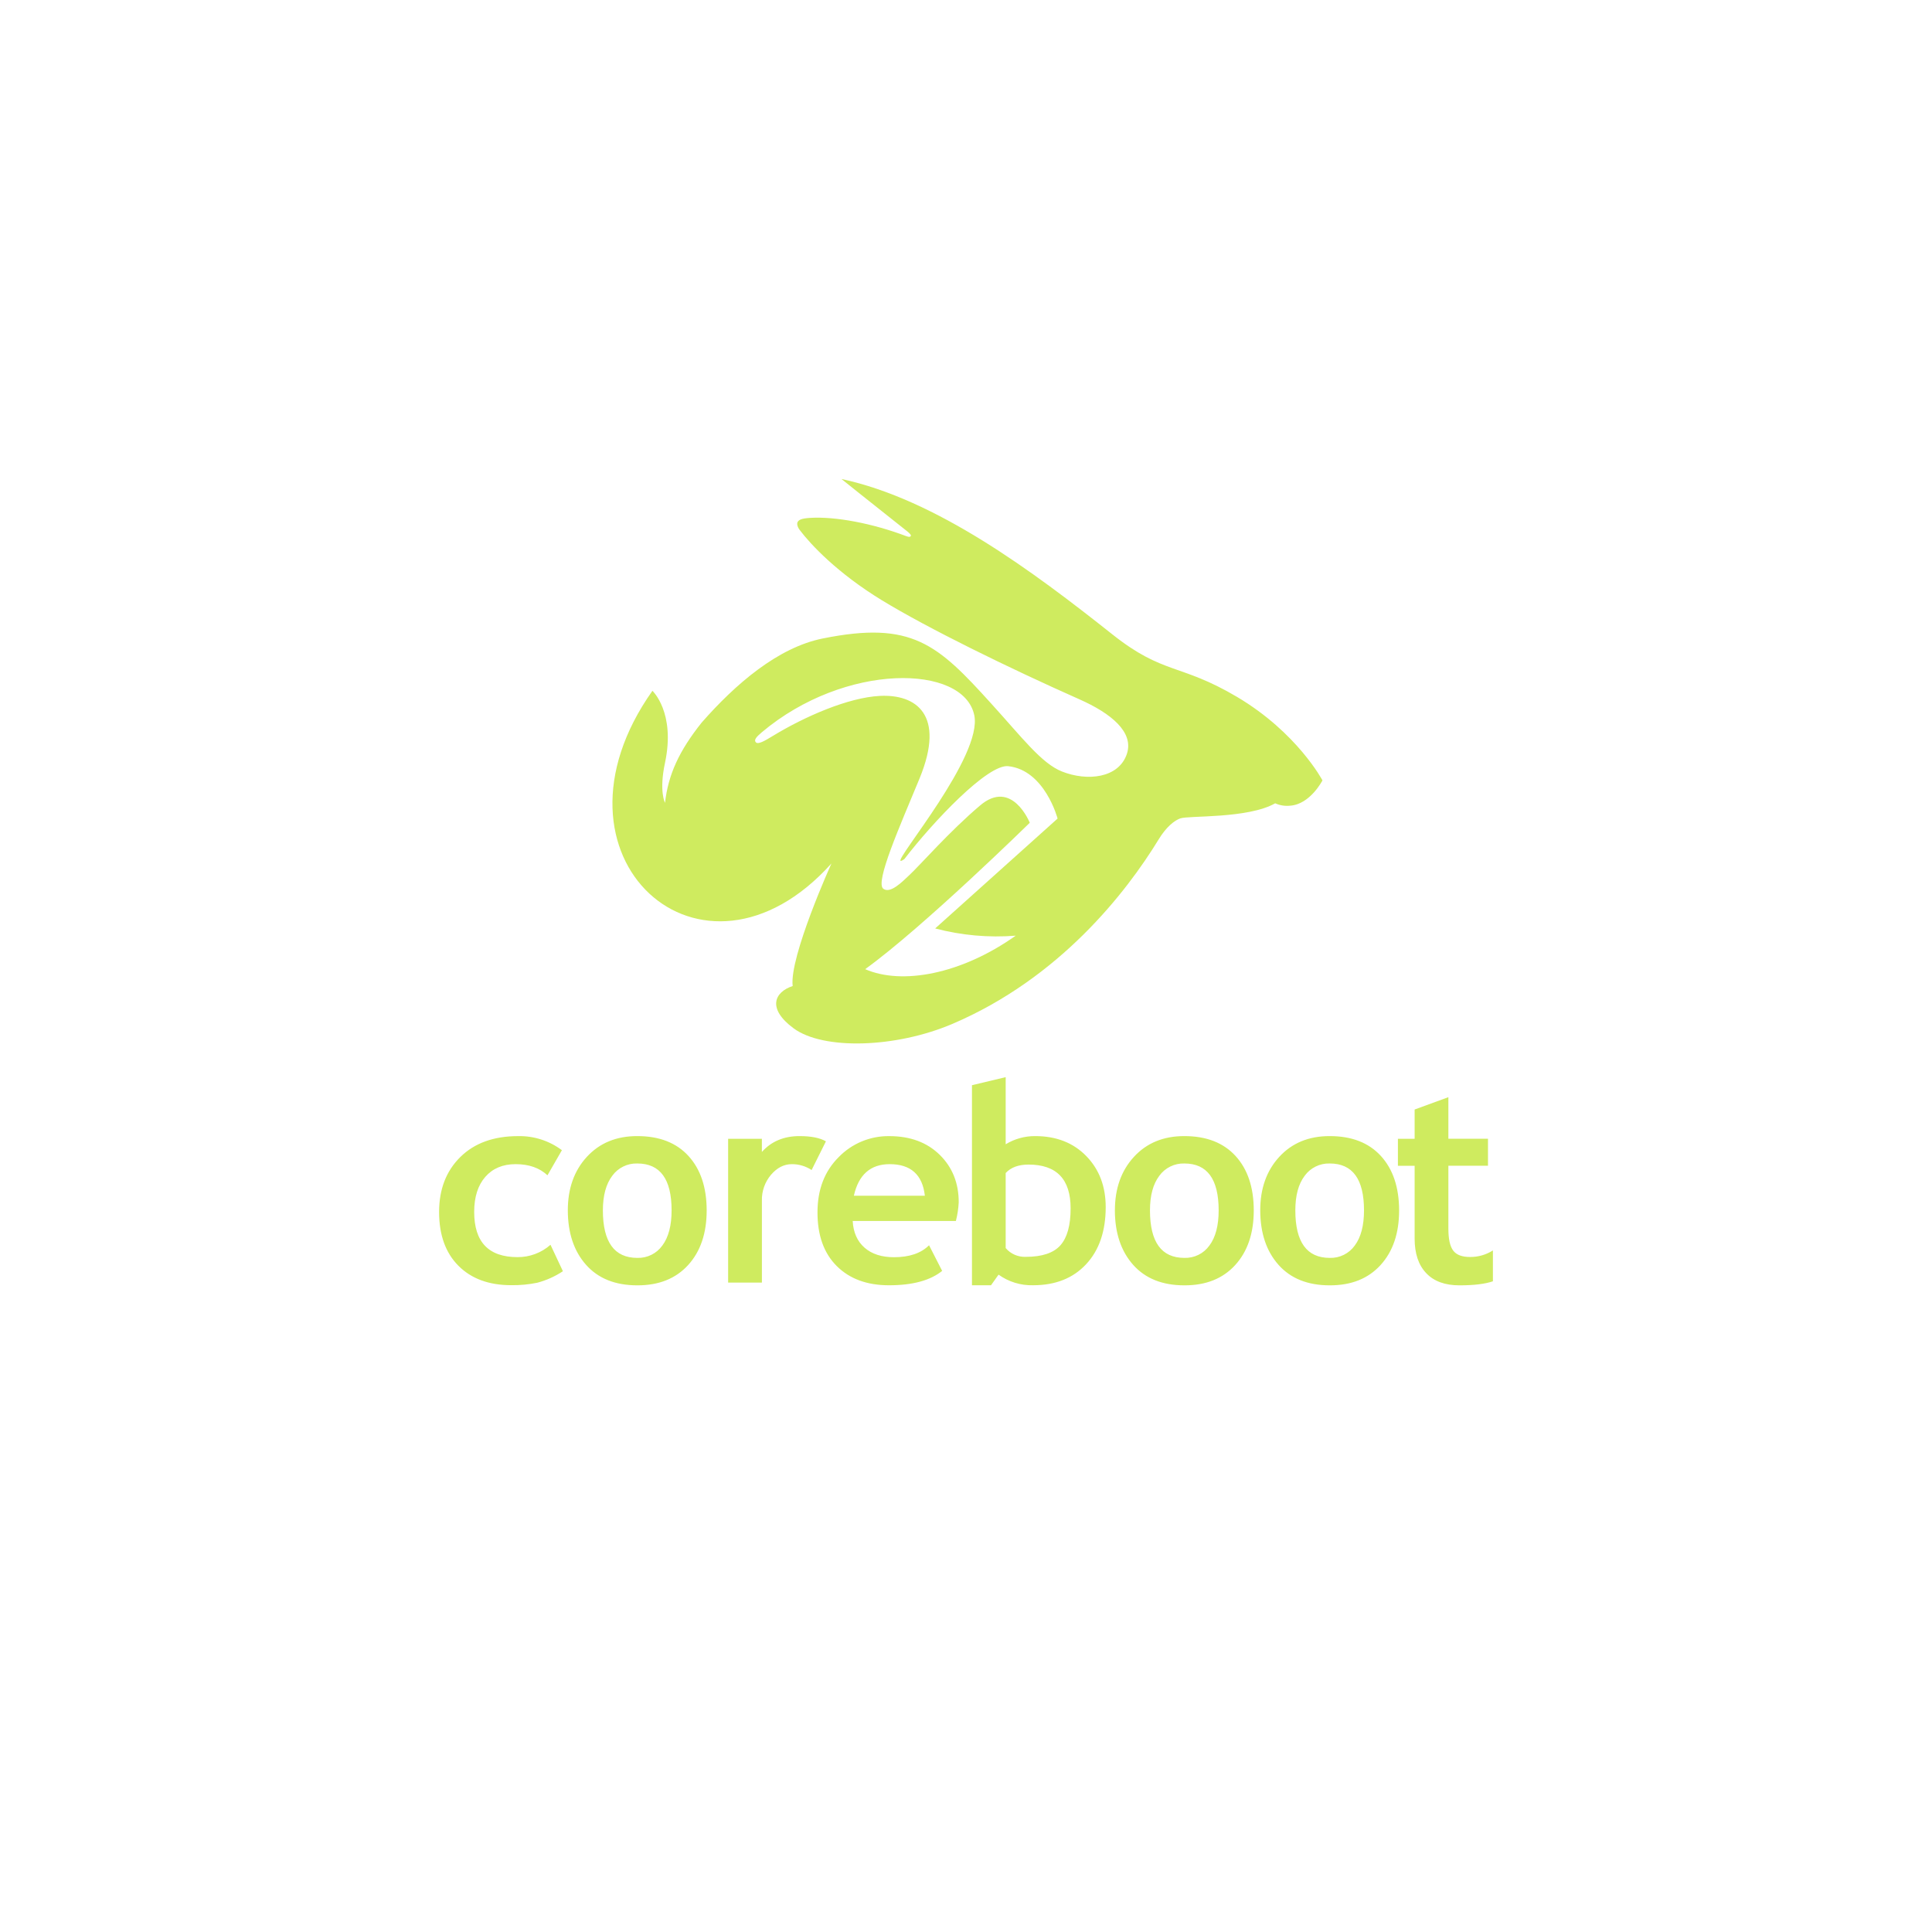
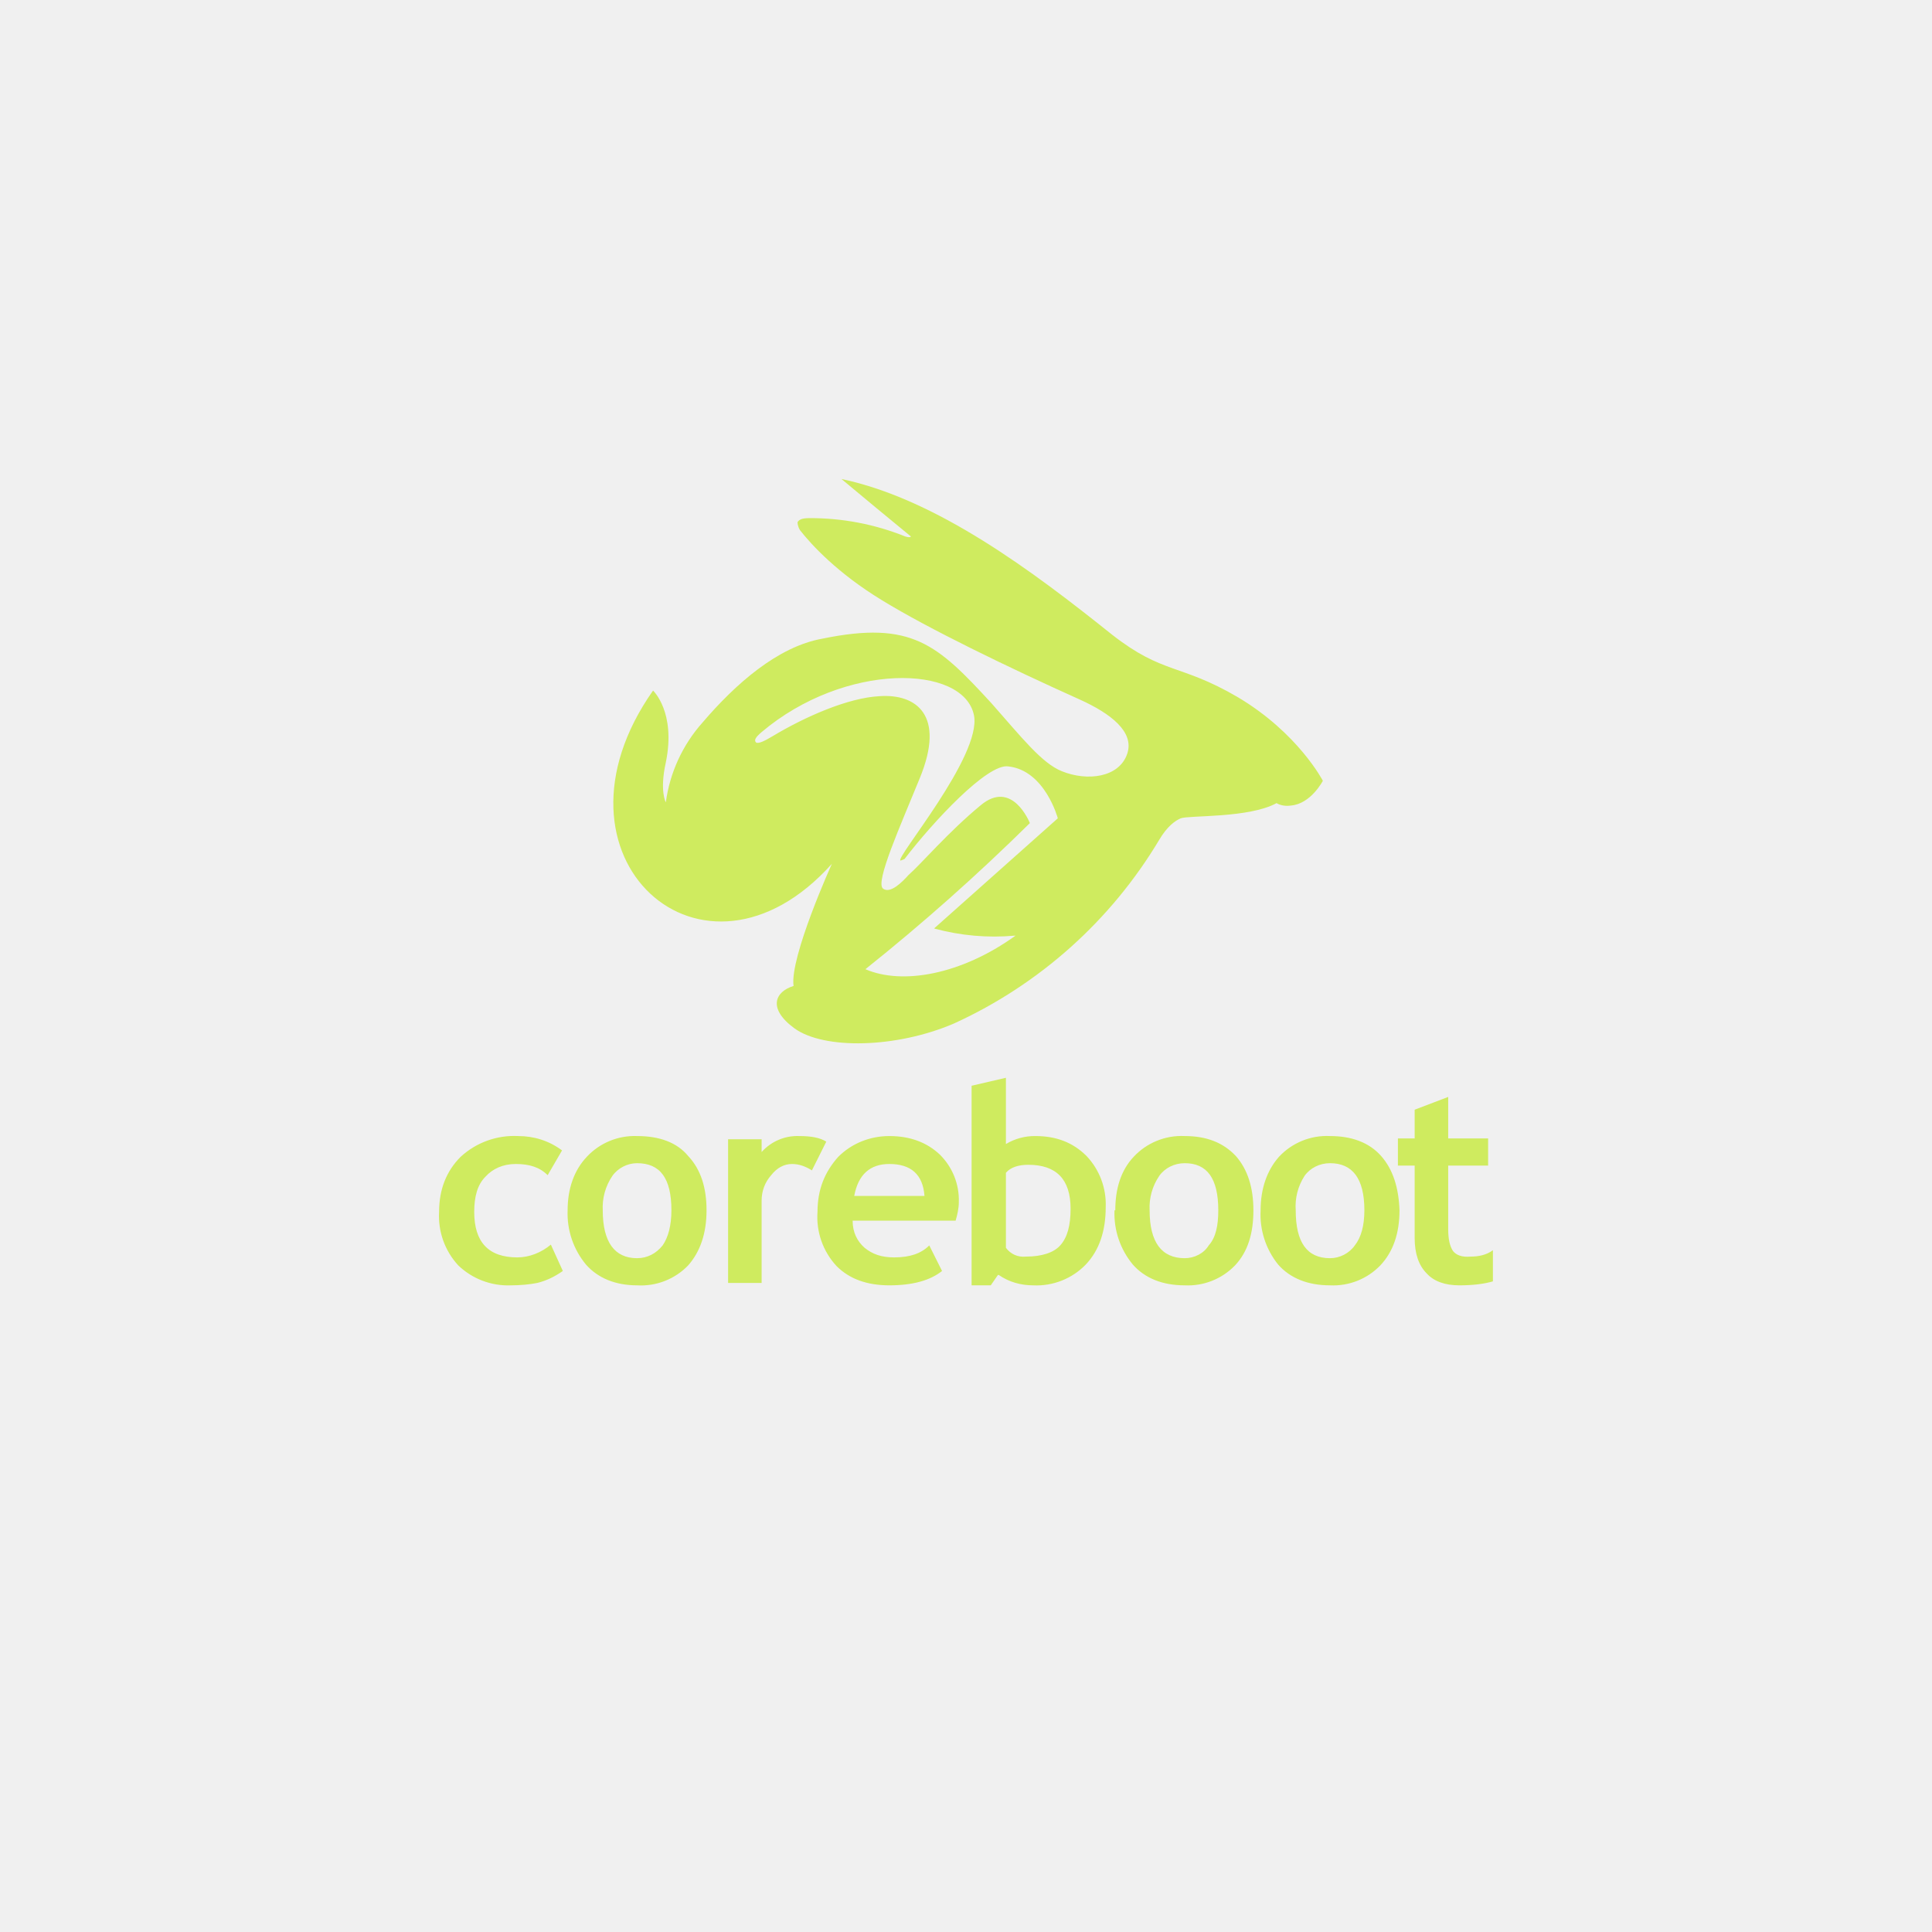
- <svg xmlns="http://www.w3.org/2000/svg" width="242px" height="242px" viewBox="0 0 242 242" version="1.1">
-   <defs />
-   <g id="Artboard" stroke="none" stroke-width="1" fill="none" fill-rule="evenodd" transform="translate(-76, -76)">
-     <g id="logo" transform="translate(76, 76)">
-       <rect id="Rectangle" fill="#FFFFFF" x="0" y="0" width="242" height="242" />
-       <g id="coreboot_logo" transform="translate(55, 60)" fill="#CFEB5F" fill-rule="nonzero">
-         <path d="M99.929,27.282 C92.808,23.073 90.733,24.54 84.339,19.465 C74.358,11.549 62.28,2.542 50.403,0 C50.403,0 53.304,2.339 58.67,6.581 C59.047,6.893 59.146,7.038 59.072,7.162 C58.956,7.354 58.447,7.132 58.447,7.132 C54.296,5.561 49.612,4.664 46.434,4.872 C45.384,4.941 45.056,5.108 44.899,5.407 C44.828,5.547 44.819,5.925 45.175,6.391 C46.553,8.217 49.904,11.793 55.462,15.187 C61.177,18.675 71.266,23.624 80.192,27.589 C84.185,29.355 87.065,31.718 86.147,34.444 C85.125,37.479 81.187,37.893 78.018,36.637 C75.455,35.617 73.057,32.417 69.166,28.137 C62.42,20.679 59.221,17.718 48.03,19.98 C42.419,21.118 37.125,25.686 32.893,30.506 C30.068,34.051 28.709,37.002 28.299,40.558 C28.299,40.558 27.527,39.146 28.299,35.54 C29.638,29.234 26.722,26.53 26.722,26.53 C11.963,47.369 32.959,66.192 49.146,48.156 C49.146,48.156 43.849,59.858 44.29,63.51 C42.031,64.245 41.027,66.312 44.409,68.808 C48.101,71.533 57.176,71.297 64.333,68.237 C77.693,62.523 86.02,51.876 90.149,45.115 C91.113,43.533 92.133,42.765 92.838,42.513 C93.91,42.129 101.279,42.57 104.729,40.621 C105.323,40.889 105.98,40.991 106.628,40.917 C109.127,40.728 110.651,37.75 110.651,37.75 C110.651,37.75 107.49,31.754 99.929,27.282 Z M72.228,57.201 C65.383,62.052 57.962,63.403 53.37,61.396 C60.632,56.159 73.989,43.059 73.989,43.059 C73.989,43.059 71.768,37.487 67.758,40.898 C63.878,44.188 60.296,48.32 58.882,49.636 C58.006,50.459 56.517,51.983 55.641,51.323 C54.572,50.519 57.752,43.401 60.185,37.503 C63.492,29.456 59.687,26.944 55.225,27.167 C51.221,27.367 45.751,29.782 41.832,32.165 C40.73,32.842 39.967,33.262 39.685,32.988 C39.404,32.713 39.699,32.332 40.427,31.721 C50.843,22.947 65.708,23.169 67.039,29.596 C68.094,34.72 57.093,47.624 57.815,47.832 C57.884,47.851 58.044,47.772 58.273,47.616 C61.886,42.913 68.723,35.691 71.288,35.971 C75.885,36.47 77.472,42.532 77.472,42.532 L62.139,56.296 C65.426,57.164 68.838,57.47 72.228,57.201 Z M15.383,84.072 L13.575,87.217 C12.583,86.286 11.253,85.821 9.584,85.821 C7.982,85.821 6.718,86.351 5.79,87.411 C4.862,88.471 4.397,89.934 4.395,91.798 C4.395,95.577 6.204,97.466 9.821,97.466 C11.344,97.478 12.818,96.927 13.955,95.919 L15.509,99.231 C14.524,99.886 13.436,100.375 12.291,100.676 C11.22,100.894 10.129,100.996 9.036,100.981 C6.242,100.981 4.037,100.17 2.422,98.549 C0.807,96.927 -1.02798772e-14,94.682 0,91.812 C0,88.973 0.885,86.68 2.654,84.933 C4.423,83.185 6.835,82.31 9.89,82.309 C11.868,82.267 13.802,82.888 15.383,84.072 Z M16.124,91.606 C16.124,88.864 16.921,86.628 18.516,84.897 C20.11,83.166 22.215,82.302 24.829,82.306 C27.585,82.306 29.721,83.136 31.236,84.795 C32.752,86.455 33.513,88.725 33.518,91.606 C33.518,94.476 32.743,96.761 31.192,98.461 C29.642,100.161 27.521,101.007 24.829,101 C22.073,101 19.935,100.145 18.414,98.436 C16.893,96.727 16.129,94.451 16.124,91.609 L16.124,91.606 Z M20.516,91.606 C20.516,95.577 21.954,97.562 24.829,97.562 C26.069,97.6 27.246,97.019 27.965,96.012 C28.737,94.982 29.123,93.513 29.123,91.606 C29.123,87.695 27.692,85.738 24.829,85.736 C23.587,85.699 22.408,86.28 21.685,87.285 C20.908,88.318 20.518,89.759 20.516,91.609 L20.516,91.606 Z M46.668,86.561 C45.934,86.074 45.071,85.816 44.188,85.821 C43.207,85.821 42.336,86.264 41.576,87.151 C40.808,88.057 40.402,89.212 40.435,90.397 L40.435,100.654 L36.205,100.654 L36.205,82.646 L40.432,82.646 L40.432,84.291 C41.614,82.968 43.185,82.306 45.147,82.306 C46.591,82.306 47.694,82.524 48.454,82.961 L46.66,86.561 L46.668,86.561 Z M64.732,92.936 L51.808,92.936 C51.885,94.373 52.381,95.486 53.293,96.284 C54.205,97.082 55.434,97.477 56.98,97.477 C58.908,97.477 60.372,96.978 61.373,95.98 L63.013,99.19 C61.528,100.391 59.309,100.992 56.355,100.992 C53.599,100.992 51.416,100.187 49.805,98.579 C48.193,96.97 47.391,94.726 47.399,91.845 C47.399,89.006 48.281,86.707 50.044,84.949 C51.7,83.236 53.994,82.28 56.382,82.309 C59.006,82.309 61.113,83.088 62.704,84.647 C64.295,86.207 65.09,88.191 65.088,90.6 C65.049,91.39 64.93,92.173 64.732,92.939 L64.732,92.936 Z M51.954,89.775 L60.847,89.775 C60.551,87.139 59.081,85.821 56.438,85.821 C54.036,85.823 52.542,87.142 51.954,89.777 L51.954,89.775 Z M70.076,99.662 L69.131,100.992 L66.747,100.992 L66.747,75.931 L70.971,74.922 L70.971,83.331 C72.08,82.653 73.357,82.298 74.659,82.306 C77.304,82.306 79.439,83.138 81.063,84.804 C82.687,86.469 83.499,88.601 83.499,91.2 C83.499,94.217 82.681,96.602 81.046,98.357 C79.411,100.112 77.197,100.989 74.405,100.989 C72.854,101.03 71.333,100.563 70.076,99.659 L70.076,99.662 Z M70.971,86.931 L70.971,96.333 C71.596,97.066 72.525,97.471 73.49,97.43 C75.529,97.43 76.975,96.947 77.828,95.982 C78.68,95.017 79.105,93.475 79.104,91.357 C79.104,87.701 77.345,85.873 73.829,85.873 C72.578,85.873 71.625,86.226 70.971,86.931 Z M84.651,91.606 C84.651,88.864 85.448,86.628 87.043,84.897 C88.637,83.166 90.741,82.302 93.353,82.306 C96.109,82.306 98.246,83.136 99.763,84.795 C101.281,86.455 102.041,88.725 102.045,91.606 C102.045,94.476 101.27,96.761 99.719,98.461 C98.169,100.161 96.048,101.007 93.356,101 C90.601,101 88.462,100.145 86.941,98.436 C85.42,96.727 84.655,94.453 84.648,91.614 L84.651,91.606 Z M89.044,91.606 C89.044,95.577 90.48,97.562 93.353,97.562 C94.594,97.601 95.772,97.02 96.49,96.012 C97.261,94.982 97.647,93.513 97.647,91.606 C97.647,87.695 96.216,85.738 93.353,85.736 C92.112,85.699 90.933,86.28 90.209,87.285 C89.432,88.316 89.044,89.756 89.044,91.606 Z M102.855,91.606 C102.855,88.864 103.653,86.628 105.247,84.897 C106.842,83.166 108.946,82.302 111.561,82.306 C114.316,82.306 116.452,83.136 117.968,84.795 C119.483,86.455 120.245,88.725 120.252,91.606 C120.252,94.476 119.477,96.761 117.926,98.461 C116.376,100.161 114.255,101.007 111.563,101 C108.808,101 106.669,100.145 105.148,98.436 C103.627,96.727 102.863,94.453 102.855,91.614 L102.855,91.606 Z M107.251,91.606 C107.251,95.577 108.687,97.562 111.561,97.562 C112.801,97.601 113.979,97.02 114.697,96.012 C115.468,94.982 115.854,93.513 115.854,91.606 C115.854,87.695 114.423,85.738 111.561,85.736 C110.319,85.7 109.14,86.28 108.416,87.285 C107.639,88.316 107.251,89.756 107.251,91.606 Z M122.195,86.024 L120.101,86.024 L120.101,82.646 L122.195,82.646 L122.195,78.977 L126.422,77.431 L126.422,82.64 L131.383,82.64 L131.383,86.021 L126.422,86.021 L126.422,93.909 C126.422,95.202 126.624,96.116 127.029,96.651 C127.433,97.187 128.143,97.453 129.159,97.449 C130.166,97.453 131.152,97.167 132,96.627 L132,100.493 C131.019,100.831 129.622,101 127.809,101 C125.995,101 124.609,100.493 123.65,99.478 C122.68,98.464 122.195,97.02 122.195,95.146 L122.195,86.027 L122.195,86.024 Z" id="Shape" />
-       </g>
-     </g>
+ <svg xmlns="http://www.w3.org/2000/svg" viewBox="0 0 242 242">
+   <g fill="none" fill-rule="evenodd">
+     <path fill="#CFEB5F" fill-rule="nonzero" d="M155 87.3c-7.2-4.2-9.3-2.8-15.7-7.8-10-8-22-17-33.9-19.5a1251 1251 0 0 0 8.7 7.2c-.1.2-.7 0-.7 0a31.8 31.8 0 0 0-12-2.3c-1 0-1.3.2-1.5.5 0 .1 0 .5.3 1 1.4 1.8 4.7 5.4 10.3 8.8 5.7 3.5 15.8 8.4 24.7 12.4 4 1.8 6.9 4.1 6 6.8-1 3-5 3.5-8.2 2.2-2.5-1-5-4.2-8.8-8.5-6.8-7.4-10-10.4-21.2-8.1C97.4 81 92.1 85.7 88 90.5a18.8 18.8 0 0 0-4.6 10s-.8-1.4 0-5c1.3-6.3-1.6-9-1.6-9-14.7 20.9 6.3 39.7 22.4 21.7 0 0-5.3 11.7-4.8 15.3-2.3.7-3.3 2.8.1 5.3 3.7 2.7 12.8 2.5 20-.6a58 58 0 0 0 25.7-23c1-1.7 2-2.4 2.7-2.7 1.1-.4 8.5 0 12-1.9.5.3 1.2.4 1.8.3 2.5-.2 4-3.1 4-3.1s-3.1-6-10.7-10.5Zm-27.8 29.9c-6.8 4.9-14.2 6.2-18.8 4.2a262 262 0 0 0 20.6-18.3s-2.2-5.6-6.2-2.2c-4 3.3-7.5 7.4-9 8.7-.8.9-2.3 2.4-3.2 1.7-1-.8 2.2-7.9 4.6-13.8 3.3-8-.5-10.6-5-10.3-4 .2-9.4 2.6-13.4 5-1 .6-1.8 1-2.1.8-.3-.3 0-.7.7-1.3 10.4-8.8 25.3-8.5 26.6-2.1 1 5.1-10 18-9.2 18.2l.5-.2c3.6-4.7 10.4-12 13-11.6 4.6.5 6.2 6.5 6.2 6.5L117 116.3c3.3.9 6.7 1.2 10.1.9Zm-56.8 26.9-1.8 3.1c-1-1-2.3-1.4-4-1.4-1.6 0-2.9.6-3.8 1.6-1 1-1.4 2.5-1.4 4.4 0 3.8 1.8 5.7 5.4 5.7 1.5 0 3-.6 4.2-1.6l1.5 3.3c-1 .7-2 1.2-3.2 1.5-1 .2-2.2.3-3.3.3a9 9 0 0 1-6.6-2.5 9.1 9.1 0 0 1-2.4-6.7c0-2.8.9-5.1 2.7-6.9a9.9 9.9 0 0 1 7.2-2.6c2 0 3.9.6 5.5 1.8Zm.7 7.5c0-2.7.8-5 2.4-6.7a8.2 8.2 0 0 1 6.3-2.6c2.8 0 5 .8 6.4 2.5 1.6 1.7 2.3 4 2.3 6.8 0 2.9-.8 5.2-2.3 6.9a8.2 8.2 0 0 1-6.4 2.5c-2.7 0-4.9-.9-6.4-2.6a10 10 0 0 1-2.3-6.8Zm4.4 0c0 4 1.5 6 4.3 6 1.3 0 2.4-.6 3.2-1.6.7-1 1.1-2.5 1.1-4.4 0-4-1.4-5.9-4.3-5.9-1.2 0-2.4.6-3.1 1.6a7 7 0 0 0-1.2 4.3Zm26.2-5c-.8-.5-1.6-.8-2.5-.8-1 0-1.9.5-2.6 1.4-.8.9-1.2 2-1.2 3.2v10.3h-4.2v-18h4.2v1.6a6 6 0 0 1 4.7-2c1.5 0 2.6.2 3.4.7l-1.8 3.6Zm18 6.3h-12.9c0 1.5.6 2.6 1.5 3.4 1 .8 2.1 1.2 3.7 1.2 2 0 3.4-.5 4.4-1.5l1.6 3.2c-1.5 1.2-3.7 1.8-6.6 1.8-2.8 0-5-.8-6.6-2.4a9 9 0 0 1-2.4-6.8c0-2.8.9-5 2.6-6.9 1.7-1.7 4-2.6 6.4-2.6 2.6 0 4.7.8 6.3 2.3a8 8 0 0 1 2.4 6c0 .8-.2 1.6-.4 2.3Zm-12.7-3.1h8.8c-.2-2.7-1.7-4-4.4-4-2.4 0-3.9 1.3-4.4 4Zm18 9.9-.9 1.3h-2.4v-25l4.3-1v8.3a7 7 0 0 1 3.7-1c2.6 0 4.7.8 6.4 2.5a8.8 8.8 0 0 1 2.4 6.4c0 3-.8 5.4-2.5 7.2a8.6 8.6 0 0 1-6.6 2.6c-1.5 0-3-.4-4.3-1.3Zm1-12.8v9.4c.6.8 1.5 1.2 2.5 1.1 2 0 3.5-.5 4.3-1.4.9-1 1.3-2.5 1.3-4.6 0-3.7-1.8-5.5-5.3-5.5-1.2 0-2.2.3-2.8 1Zm13.7 4.7c0-2.7.7-5 2.3-6.7a8.2 8.2 0 0 1 6.4-2.6c2.7 0 4.8.8 6.4 2.5 1.5 1.7 2.2 4 2.2 6.8 0 2.9-.7 5.2-2.3 6.9a8.2 8.2 0 0 1-6.3 2.5c-2.8 0-5-.9-6.5-2.6a10 10 0 0 1-2.3-6.8Zm4.3 0c0 4 1.5 6 4.4 6 1.2 0 2.4-.6 3-1.6.9-1 1.2-2.5 1.2-4.4 0-4-1.4-5.9-4.2-5.9-1.3 0-2.5.6-3.2 1.6a7 7 0 0 0-1.2 4.3Zm13.9 0c0-2.7.8-5 2.3-6.7a8.2 8.2 0 0 1 6.4-2.6c2.7 0 4.9.8 6.4 2.5s2.2 4 2.3 6.8c0 2.9-.8 5.2-2.4 6.9a8.2 8.2 0 0 1-6.3 2.5c-2.8 0-5-.9-6.5-2.6a10 10 0 0 1-2.2-6.8Zm4.4 0c0 4 1.4 6 4.3 6 1.2 0 2.4-.6 3.1-1.6.8-1 1.2-2.5 1.2-4.4 0-4-1.5-5.9-4.3-5.9-1.3 0-2.5.6-3.2 1.6a7 7 0 0 0-1.1 4.3Zm14.9-5.6h-2.1v-3.4h2.1V139l4.2-1.6v5.2h5v3.4h-5v8c0 1.2.2 2.1.6 2.7.4.5 1.1.8 2.2.7 1 0 2-.2 2.8-.8v3.9c-1 .3-2.4.5-4.2.5-1.8 0-3.2-.5-4.1-1.5-1-1-1.5-2.5-1.5-4.4v-9Z" />
  </g>
</svg>
